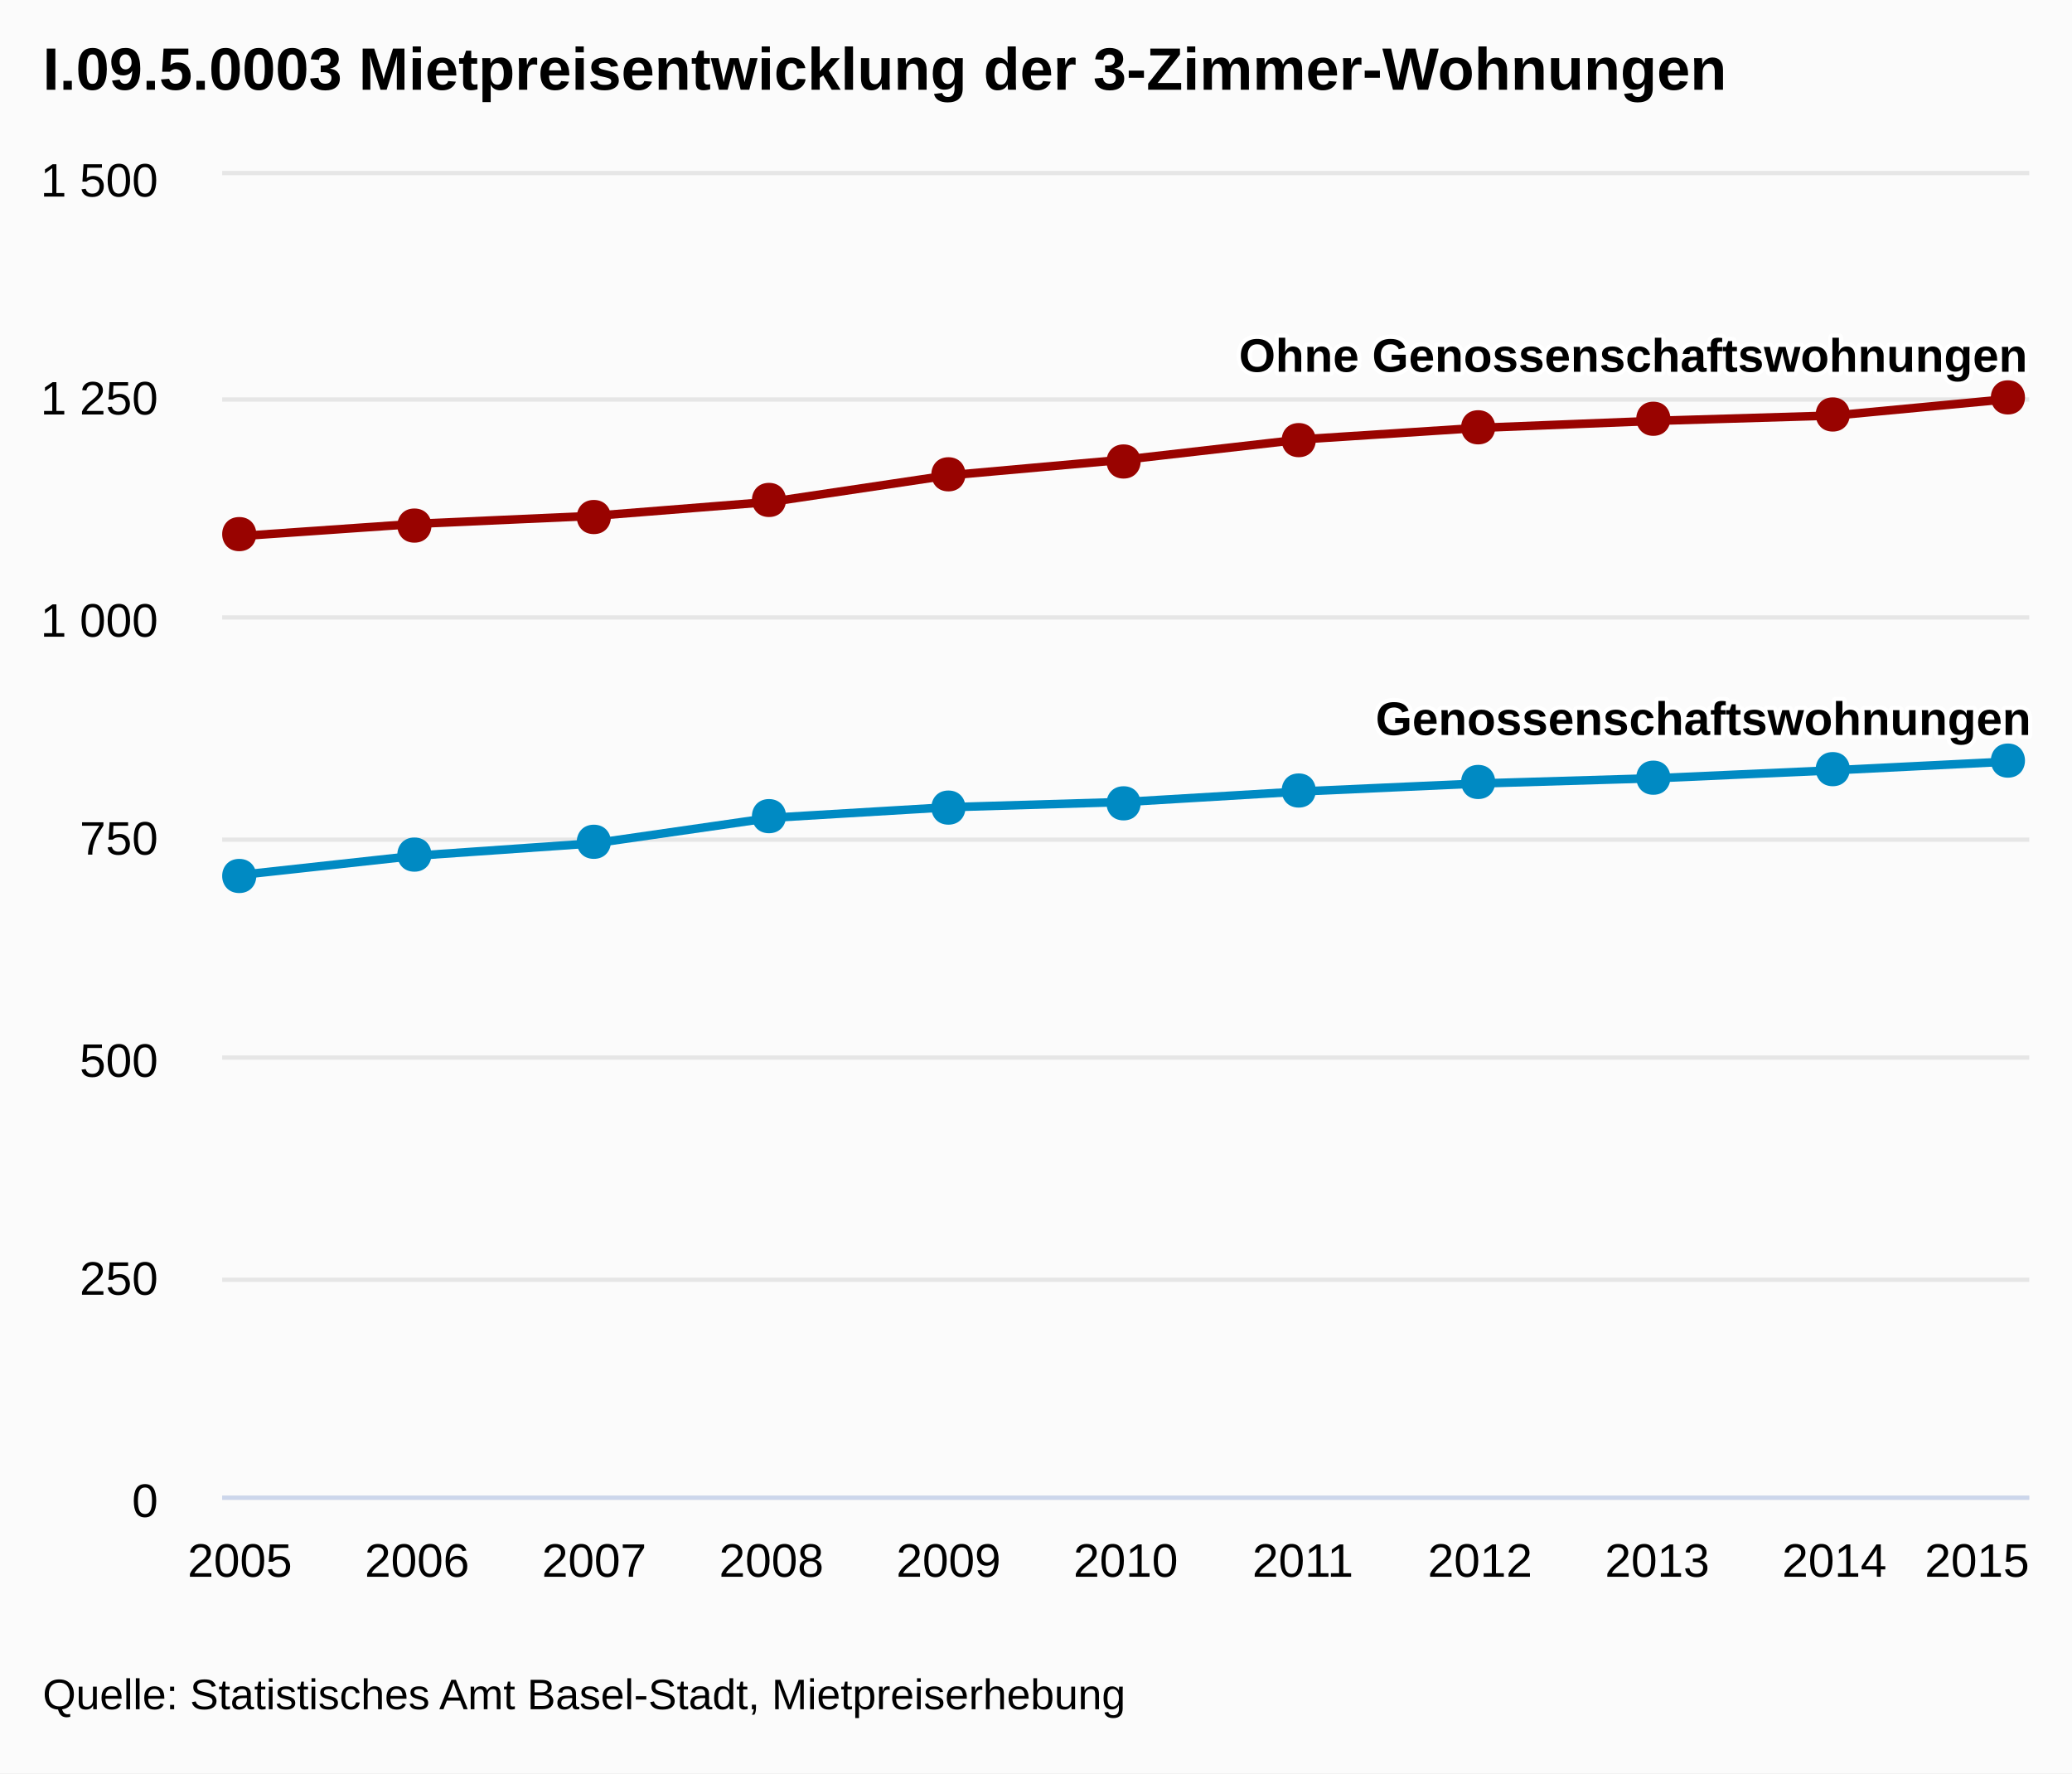
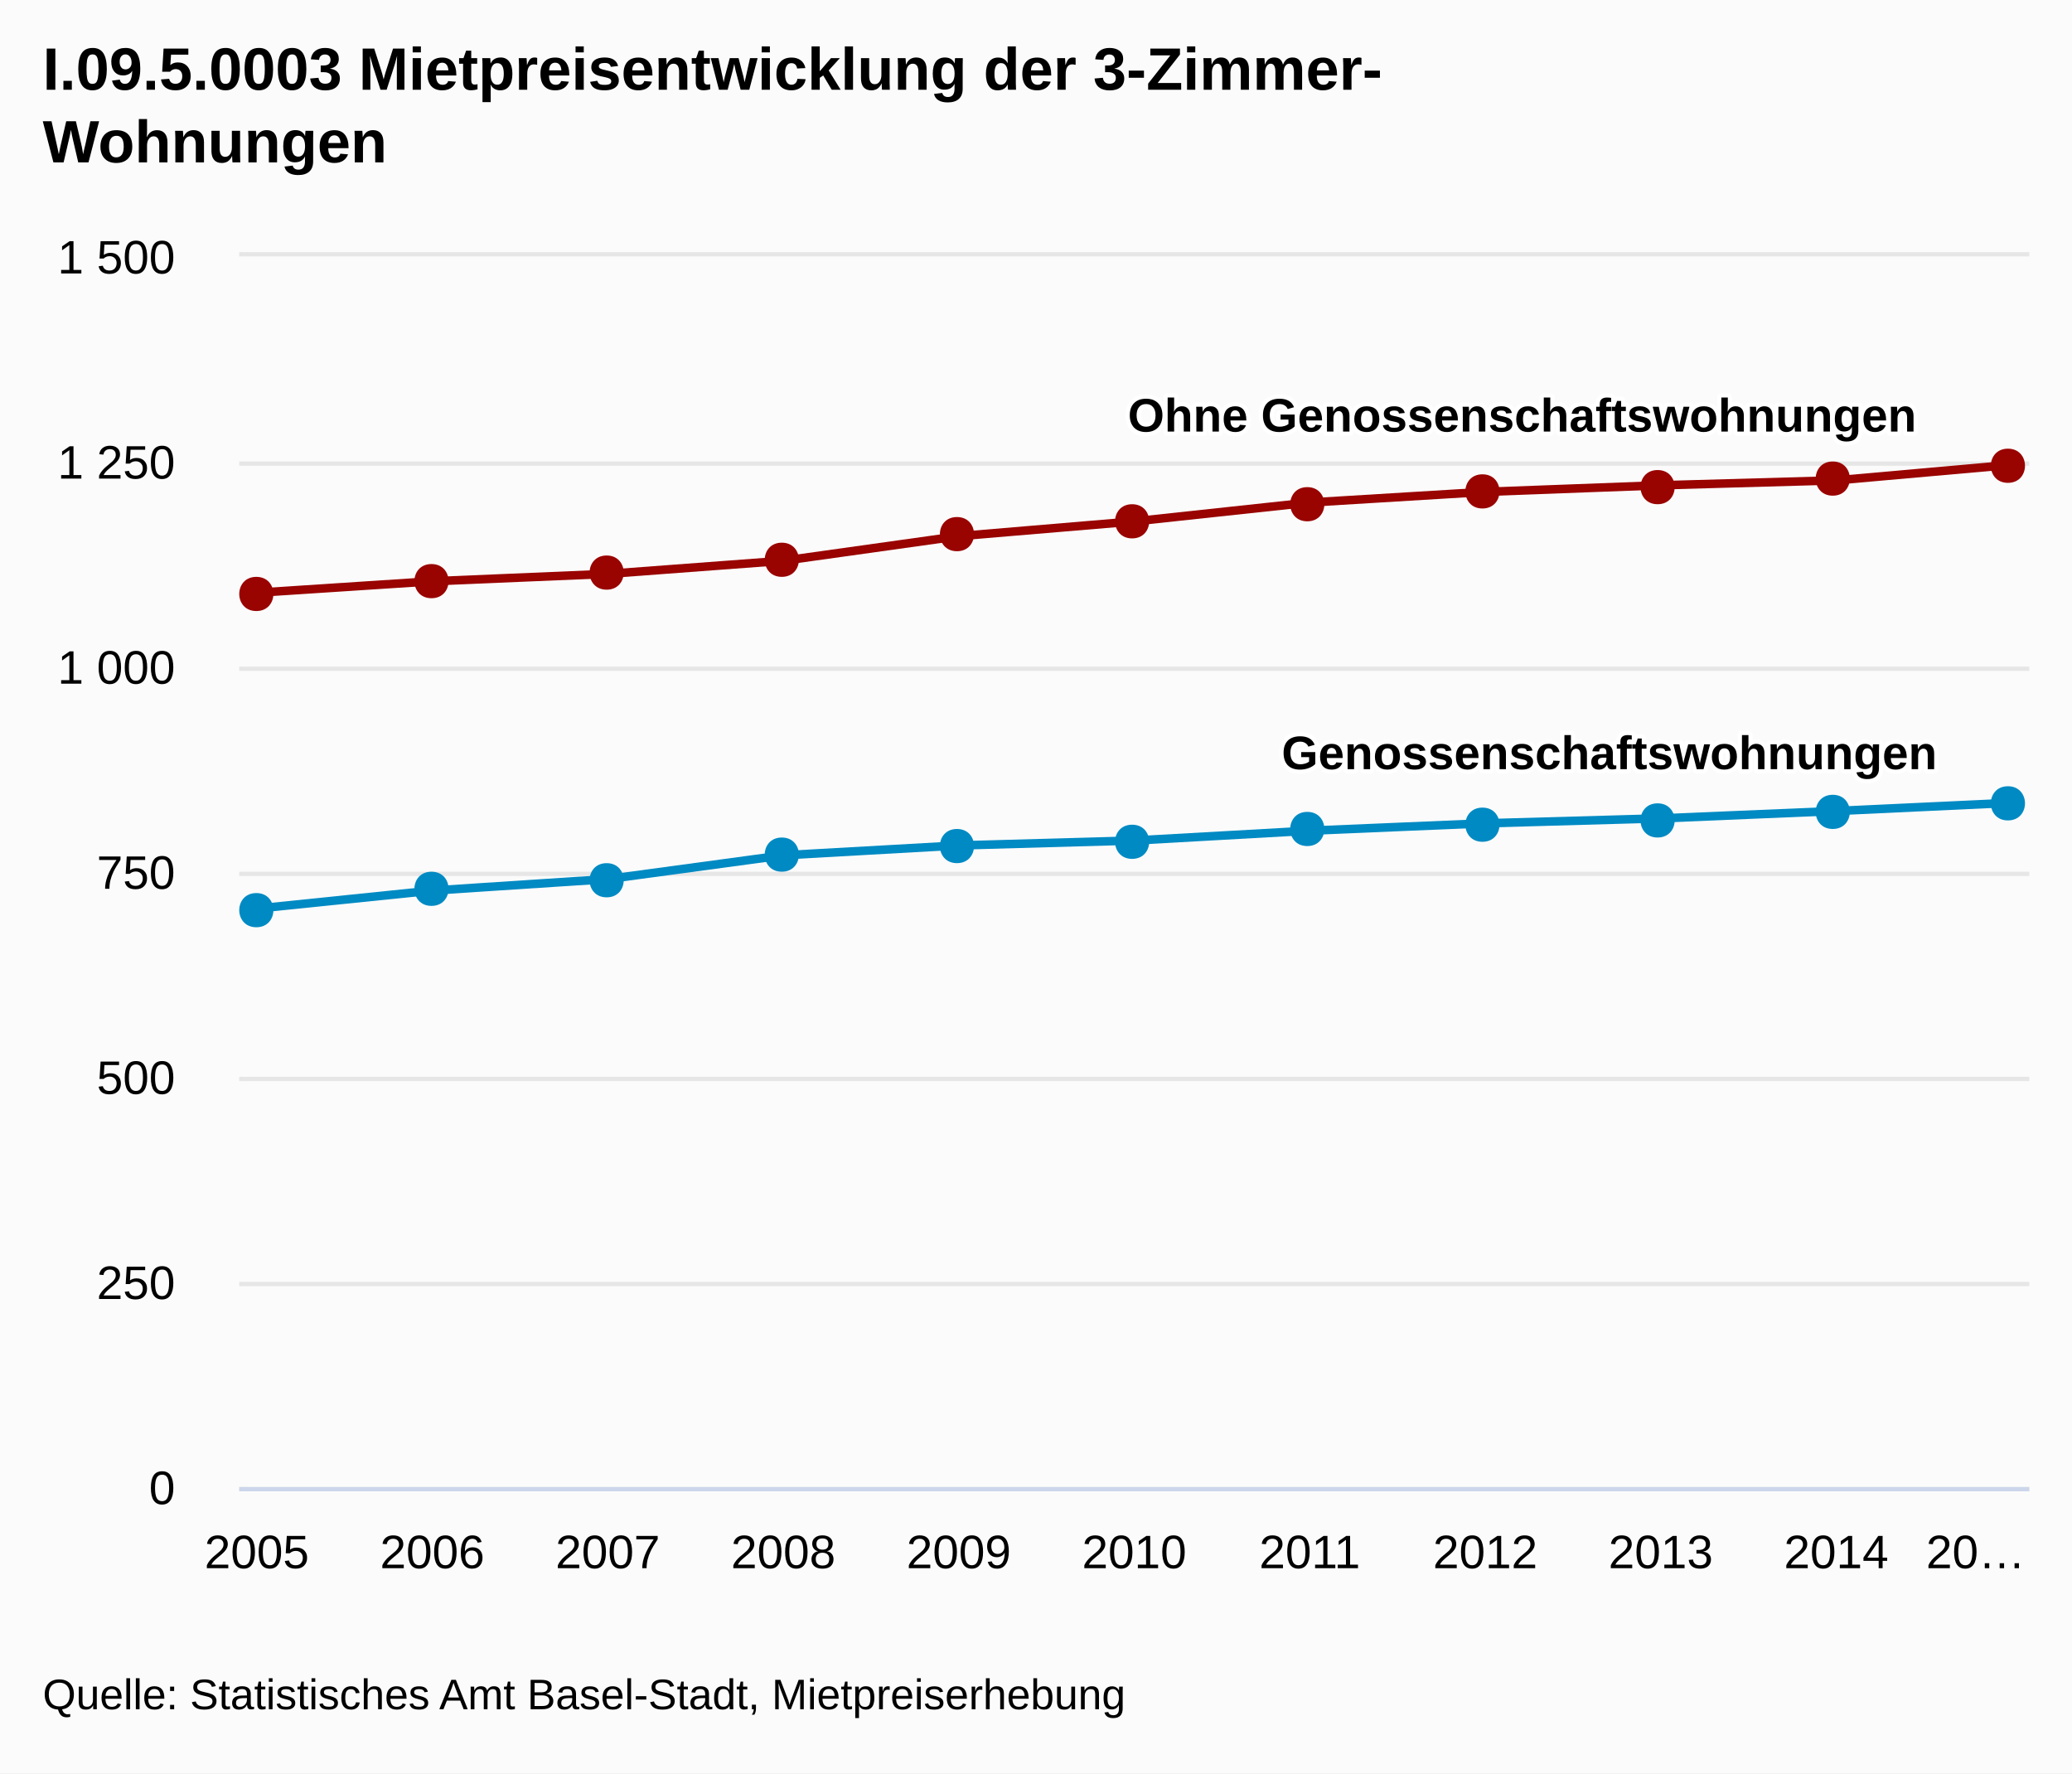
<svg xmlns="http://www.w3.org/2000/svg" version="1.1" class="highcharts-root" style="font-family:Arial;font-size:12px;" viewBox="0 0 485 415">
  <defs>
-     <clipPath id="highcharts-law8dm8-1">
-       <rect x="0" y="0" width="423" height="309" fill="none" />
+     <clipPath id="highcharts-6k1te32-1">
+       <rect x="0" y="0" width="419" height="288" fill="none" />
    </clipPath>
  </defs>
  <rect fill="#fbfbfb" class="highcharts-background" x="0" y="0" width="485" height="415" rx="0" ry="0" />
-   <rect fill="none" class="highcharts-plot-background" x="52" y="41" width="423" height="309" />
+   <rect fill="none" class="highcharts-plot-background" x="56" y="60" width="419" height="288" />
  <g class="highcharts-grid highcharts-xaxis-grid ">
-     <path fill="none" class="highcharts-grid-line" d="M 55.5 41 L 55.5 350" opacity="1" />
-     <path fill="none" class="highcharts-grid-line" d="M 97.5 41 L 97.5 350" opacity="1" />
-     <path fill="none" class="highcharts-grid-line" d="M 138.5 41 L 138.5 350" opacity="1" />
-     <path fill="none" class="highcharts-grid-line" d="M 180.5 41 L 180.5 350" opacity="1" />
-     <path fill="none" class="highcharts-grid-line" d="M 221.5 41 L 221.5 350" opacity="1" />
-     <path fill="none" class="highcharts-grid-line" d="M 263.5 41 L 263.5 350" opacity="1" />
-     <path fill="none" class="highcharts-grid-line" d="M 304.5 41 L 304.5 350" opacity="1" />
-     <path fill="none" class="highcharts-grid-line" d="M 345.5 41 L 345.5 350" opacity="1" />
-     <path fill="none" class="highcharts-grid-line" d="M 387.5 41 L 387.5 350" opacity="1" />
-     <path fill="none" class="highcharts-grid-line" d="M 428.5 41 L 428.5 350" opacity="1" />
-     <path fill="none" class="highcharts-grid-line" d="M 470.5 41 L 470.5 350" opacity="1" />
+     <path fill="none" class="highcharts-grid-line" d="M 59.5 60 L 59.5 348" opacity="1" />
+     <path fill="none" class="highcharts-grid-line" d="M 100.5 60 L 100.5 348" opacity="1" />
+     <path fill="none" class="highcharts-grid-line" d="M 141.5 60 L 141.5 348" opacity="1" />
+     <path fill="none" class="highcharts-grid-line" d="M 182.5 60 L 182.5 348" opacity="1" />
+     <path fill="none" class="highcharts-grid-line" d="M 223.5 60 L 223.5 348" opacity="1" />
+     <path fill="none" class="highcharts-grid-line" d="M 265.5 60 L 265.5 348" opacity="1" />
+     <path fill="none" class="highcharts-grid-line" d="M 306.5 60 L 306.5 348" opacity="1" />
+     <path fill="none" class="highcharts-grid-line" d="M 347.5 60 L 347.5 348" opacity="1" />
+     <path fill="none" class="highcharts-grid-line" d="M 388.5 60 L 388.5 348" opacity="1" />
+     <path fill="none" class="highcharts-grid-line" d="M 429.5 60 L 429.5 348" opacity="1" />
+     <path fill="none" class="highcharts-grid-line" d="M 470.5 60 L 470.5 348" opacity="1" />
  </g>
  <g class="highcharts-grid highcharts-yaxis-grid ">
-     <path fill="none" stroke="#e6e6e6" stroke-width="1" class="highcharts-grid-line" d="M 52 350.5 L 475 350.5" opacity="1" />
-     <path fill="none" stroke="#e6e6e6" stroke-width="1" class="highcharts-grid-line" d="M 52 299.5 L 475 299.5" opacity="1" />
-     <path fill="none" stroke="#e6e6e6" stroke-width="1" class="highcharts-grid-line" d="M 52 247.5 L 475 247.5" opacity="1" />
-     <path fill="none" stroke="#e6e6e6" stroke-width="1" class="highcharts-grid-line" d="M 52 196.5 L 475 196.5" opacity="1" />
-     <path fill="none" stroke="#e6e6e6" stroke-width="1" class="highcharts-grid-line" d="M 52 144.5 L 475 144.5" opacity="1" />
-     <path fill="none" stroke="#e6e6e6" stroke-width="1" class="highcharts-grid-line" d="M 52 93.5 L 475 93.5" opacity="1" />
-     <path fill="none" stroke="#e6e6e6" stroke-width="1" class="highcharts-grid-line" d="M 52 40.5 L 475 40.5" opacity="1" />
+     <path fill="none" stroke="#e6e6e6" stroke-width="1" class="highcharts-grid-line" d="M 56 348.5 L 475 348.5" opacity="1" />
+     <path fill="none" stroke="#e6e6e6" stroke-width="1" class="highcharts-grid-line" d="M 56 300.5 L 475 300.5" opacity="1" />
+     <path fill="none" stroke="#e6e6e6" stroke-width="1" class="highcharts-grid-line" d="M 56 252.5 L 475 252.5" opacity="1" />
+     <path fill="none" stroke="#e6e6e6" stroke-width="1" class="highcharts-grid-line" d="M 56 204.5 L 475 204.5" opacity="1" />
+     <path fill="none" stroke="#e6e6e6" stroke-width="1" class="highcharts-grid-line" d="M 56 156.5 L 475 156.5" opacity="1" />
+     <path fill="none" stroke="#e6e6e6" stroke-width="1" class="highcharts-grid-line" d="M 56 108.5 L 475 108.5" opacity="1" />
+     <path fill="none" stroke="#e6e6e6" stroke-width="1" class="highcharts-grid-line" d="M 56 59.5 L 475 59.5" opacity="1" />
  </g>
-   <rect fill="none" class="highcharts-plot-border" x="52" y="41" width="423" height="309" />
+   <rect fill="none" class="highcharts-plot-border" x="56" y="60" width="419" height="288" />
  <g class="highcharts-axis highcharts-xaxis ">
-     <path fill="none" class="highcharts-axis-line" stroke="#ccd6eb" stroke-width="1" d="M 52 350.5 L 475 350.5" />
+     <path fill="none" class="highcharts-axis-line" stroke="#ccd6eb" stroke-width="1" d="M 56 348.5 L 475 348.5" />
  </g>
  <g class="highcharts-axis highcharts-yaxis ">
-     <path fill="none" class="highcharts-axis-line" d="M 52 41 L 52 350" />
+     <path fill="none" class="highcharts-axis-line" d="M 56 60 L 56 348" />
  </g>
  <g class="highcharts-series-group">
-     <g class="highcharts-series highcharts-series-0 highcharts-line-series highcharts-color-undefined " transform="translate(52,41) scale(1 1)" width="309" height="423" clip-path="url(#highcharts-law8dm8-1)">
-       <path fill="none" d="M 4.147 163.77 L 45.618 159.238 L 87.088 156.354 L 128.559 150.38 L 170.029 147.908 L 211.5 146.672 L 252.971 144.2 L 294.441 142.346 L 335.912 141.11 L 377.382 139.256 L 418.853 137.196" class="highcharts-graph" stroke="#008AC3" stroke-width="2" stroke-linejoin="round" stroke-linecap="round" />
-       <path fill="none" d="M -5.853 163.77 L 4.147 163.77 L 45.618 159.238 L 87.088 156.354 L 128.559 150.38 L 170.029 147.908 L 211.5 146.672 L 252.971 144.2 L 294.441 142.346 L 335.912 141.11 L 377.382 139.256 L 418.853 137.196 L 428.853 137.196" stroke-linejoin="round" visibility="visible" stroke="rgba(192,192,192,0)" stroke-width="22" class="highcharts-tracker" />
+     <g class="highcharts-series highcharts-series-0 highcharts-line-series highcharts-color-undefined " transform="translate(56,60) scale(1 1)" width="288" height="419" clip-path="url(#highcharts-6k1te32-1)">
+       <path fill="none" d="M 4.108 152.64 L 45.186 148.416 L 86.265 145.728 L 127.343 140.16 L 168.422 137.856 L 209.5 136.704 L 250.578 134.4 L 291.657 132.672 L 332.735 131.52 L 373.814 129.792 L 414.892 127.872" class="highcharts-graph" stroke="#008AC3" stroke-width="2" stroke-linejoin="round" stroke-linecap="round" />
+       <path fill="none" d="M -5.892 152.64 L 4.108 152.64 L 45.186 148.416 L 86.265 145.728 L 127.343 140.16 L 168.422 137.856 L 209.5 136.704 L 250.578 134.4 L 291.657 132.672 L 332.735 131.52 L 373.814 129.792 L 414.892 127.872 L 424.892 127.872" stroke-linejoin="round" visibility="visible" stroke="rgba(192,192,192,0)" stroke-width="22" class="highcharts-tracker" />
    </g>
-     <g class="highcharts-markers highcharts-series-0 highcharts-line-series highcharts-color-undefined highcharts-tracker" transform="translate(52,41) scale(1 1)" width="309" height="423" clip-path="none">
-       <path fill="#008AC3" d="M 418 133 C 423.328 133 423.328 141 418 141 C 412.672 141 412.672 133 418 133 Z" class="highcharts-point" />
-       <path fill="#008AC3" d="M 377 135 C 382.328 135 382.328 143 377 143 C 371.672 143 371.672 135 377 135 Z" class="highcharts-point" />
-       <path fill="#008AC3" d="M 335 137 C 340.328 137 340.328 145 335 145 C 329.672 145 329.672 137 335 137 Z" class="highcharts-point" />
-       <path fill="#008AC3" d="M 294 138 C 299.328 138 299.328 146 294 146 C 288.672 146 288.672 138 294 138 Z" class="highcharts-point" />
-       <path fill="#008AC3" d="M 252 140 C 257.328 140 257.328 148 252 148 C 246.672 148 246.672 140 252 140 Z" class="highcharts-point" />
-       <path fill="#008AC3" d="M 211 143 C 216.328 143 216.328 151 211 151 C 205.672 151 205.672 143 211 143 Z" class="highcharts-point" />
-       <path fill="#008AC3" d="M 170 144 C 175.328 144 175.328 152 170 152 C 164.672 152 164.672 144 170 144 Z" class="highcharts-point" />
-       <path fill="#008AC3" d="M 128 146 C 133.328 146 133.328 154 128 154 C 122.672 154 122.672 146 128 146 Z" class="highcharts-point" />
-       <path fill="#008AC3" d="M 87 152 C 92.328 152 92.328 160 87 160 C 81.672 160 81.672 152 87 152 Z" class="highcharts-point" />
-       <path fill="#008AC3" d="M 45 155 C 50.328 155 50.328 163 45 163 C 39.672 163 39.672 155 45 155 Z" class="highcharts-point" />
-       <path fill="#008AC3" d="M 4 160 C 9.328 160 9.328 168 4 168 C -1.328 168 -1.328 160 4 160 Z" class="highcharts-point" />
+     <g class="highcharts-markers highcharts-series-0 highcharts-line-series highcharts-color-undefined highcharts-tracker" transform="translate(56,60) scale(1 1)" width="288" height="419" clip-path="none">
+       <path fill="#008AC3" d="M 414 124 C 419.328 124 419.328 132 414 132 C 408.672 132 408.672 124 414 124 Z" class="highcharts-point" />
+       <path fill="#008AC3" d="M 373 126 C 378.328 126 378.328 134 373 134 C 367.672 134 367.672 126 373 126 Z" class="highcharts-point" />
+       <path fill="#008AC3" d="M 332 128 C 337.328 128 337.328 136 332 136 C 326.672 136 326.672 128 332 128 Z" class="highcharts-point" />
+       <path fill="#008AC3" d="M 291 129 C 296.328 129 296.328 137 291 137 C 285.672 137 285.672 129 291 129 Z" class="highcharts-point" />
+       <path fill="#008AC3" d="M 250 130 C 255.328 130 255.328 138 250 138 C 244.672 138 244.672 130 250 130 Z" class="highcharts-point" />
+       <path fill="#008AC3" d="M 209 133 C 214.328 133 214.328 141 209 141 C 203.672 141 203.672 133 209 133 Z" class="highcharts-point" />
+       <path fill="#008AC3" d="M 168 134 C 173.328 134 173.328 142 168 142 C 162.672 142 162.672 134 168 134 Z" class="highcharts-point" />
+       <path fill="#008AC3" d="M 127 136 C 132.328 136 132.328 144 127 144 C 121.672 144 121.672 136 127 136 Z" class="highcharts-point" />
+       <path fill="#008AC3" d="M 86 142 C 91.328 142 91.328 150 86 150 C 80.672 150 80.672 142 86 142 Z" class="highcharts-point" />
+       <path fill="#008AC3" d="M 45 144 C 50.328 144 50.328 152 45 152 C 39.672 152 39.672 144 45 144 Z" class="highcharts-point" />
+       <path fill="#008AC3" d="M 4 149 C 9.328 149 9.328 157 4 157 C -1.328 157 -1.328 149 4 149 Z" class="highcharts-point" />
    </g>
-     <g class="highcharts-series highcharts-series-1 highcharts-line-series highcharts-color-undefined " transform="translate(52,41) scale(1 1)" width="309" height="423" clip-path="url(#highcharts-law8dm8-1)">
-       <path fill="none" d="M 4.147 84.46 L 45.618 81.576 L 87.088 79.722 L 128.559 76.426 L 170.029 70.246 L 211.5 66.538 L 252.971 61.8 L 294.441 59.122 L 335.912 57.474 L 377.382 56.238 L 418.853 52.324" class="highcharts-graph" stroke="#990300" stroke-width="2" stroke-linejoin="round" stroke-linecap="round" />
-       <path fill="none" d="M -5.853 84.46 L 4.147 84.46 L 45.618 81.576 L 87.088 79.722 L 128.559 76.426 L 170.029 70.246 L 211.5 66.538 L 252.971 61.8 L 294.441 59.122 L 335.912 57.474 L 377.382 56.238 L 418.853 52.324 L 428.853 52.324" stroke-linejoin="round" visibility="visible" stroke="rgba(192,192,192,0)" stroke-width="22" class="highcharts-tracker" />
+     <g class="highcharts-series highcharts-series-1 highcharts-line-series highcharts-color-undefined " transform="translate(56,60) scale(1 1)" width="288" height="419" clip-path="url(#highcharts-6k1te32-1)">
+       <path fill="none" d="M 4.108 78.72 L 45.186 76.032 L 86.265 74.304 L 127.343 71.232 L 168.422 65.472 L 209.5 62.016 L 250.578 57.6 L 291.657 55.104 L 332.735 53.568 L 373.814 52.416 L 414.892 48.768" class="highcharts-graph" stroke="#990300" stroke-width="2" stroke-linejoin="round" stroke-linecap="round" />
+       <path fill="none" d="M -5.892 78.72 L 4.108 78.72 L 45.186 76.032 L 86.265 74.304 L 127.343 71.232 L 168.422 65.472 L 209.5 62.016 L 250.578 57.6 L 291.657 55.104 L 332.735 53.568 L 373.814 52.416 L 414.892 48.768 L 424.892 48.768" stroke-linejoin="round" visibility="visible" stroke="rgba(192,192,192,0)" stroke-width="22" class="highcharts-tracker" />
    </g>
-     <g class="highcharts-markers highcharts-series-1 highcharts-line-series highcharts-color-undefined highcharts-tracker" transform="translate(52,41) scale(1 1)" width="309" height="423" clip-path="none">
-       <path fill="#990300" d="M 418 48 C 423.328 48 423.328 56 418 56 C 412.672 56 412.672 48 418 48 Z" class="highcharts-point" />
-       <path fill="#990300" d="M 377 52 C 382.328 52 382.328 60 377 60 C 371.672 60 371.672 52 377 52 Z" class="highcharts-point" />
-       <path fill="#990300" d="M 335 53 C 340.328 53 340.328 61 335 61 C 329.672 61 329.672 53 335 53 Z" class="highcharts-point" />
-       <path fill="#990300" d="M 294 55 C 299.328 55 299.328 63 294 63 C 288.672 63 288.672 55 294 55 Z" class="highcharts-point" />
-       <path fill="#990300" d="M 252 58 C 257.328 58 257.328 66 252 66 C 246.672 66 246.672 58 252 58 Z" class="highcharts-point" />
-       <path fill="#990300" d="M 211 63 C 216.328 63 216.328 71 211 71 C 205.672 71 205.672 63 211 63 Z" class="highcharts-point" />
-       <path fill="#990300" d="M 170 66 C 175.328 66 175.328 74 170 74 C 164.672 74 164.672 66 170 66 Z" class="highcharts-point" />
-       <path fill="#990300" d="M 128 72 C 133.328 72 133.328 80 128 80 C 122.672 80 122.672 72 128 72 Z" class="highcharts-point" />
-       <path fill="#990300" d="M 87 76 C 92.328 76 92.328 84 87 84 C 81.672 84 81.672 76 87 76 Z" class="highcharts-point" />
-       <path fill="#990300" d="M 45 78 C 50.328 78 50.328 86 45 86 C 39.672 86 39.672 78 45 78 Z" class="highcharts-point" />
-       <path fill="#990300" d="M 4 80 C 9.328 80 9.328 88 4 88 C -1.328 88 -1.328 80 4 80 Z" class="highcharts-point" />
+     <g class="highcharts-markers highcharts-series-1 highcharts-line-series highcharts-color-undefined highcharts-tracker" transform="translate(56,60) scale(1 1)" width="288" height="419" clip-path="none">
+       <path fill="#990300" d="M 414 45 C 419.328 45 419.328 53 414 53 C 408.672 53 408.672 45 414 45 Z" class="highcharts-point" />
+       <path fill="#990300" d="M 373 48 C 378.328 48 378.328 56 373 56 C 367.672 56 367.672 48 373 48 Z" class="highcharts-point" />
+       <path fill="#990300" d="M 332 50 C 337.328 50 337.328 58 332 58 C 326.672 58 326.672 50 332 50 Z" class="highcharts-point" />
+       <path fill="#990300" d="M 291 51 C 296.328 51 296.328 59 291 59 C 285.672 59 285.672 51 291 51 Z" class="highcharts-point" />
+       <path fill="#990300" d="M 250 54 C 255.328 54 255.328 62 250 62 C 244.672 62 244.672 54 250 54 Z" class="highcharts-point" />
+       <path fill="#990300" d="M 209 58 C 214.328 58 214.328 66 209 66 C 203.672 66 203.672 58 209 58 Z" class="highcharts-point" />
+       <path fill="#990300" d="M 168 61 C 173.328 61 173.328 69 168 69 C 162.672 69 162.672 61 168 61 Z" class="highcharts-point" />
+       <path fill="#990300" d="M 127 67 C 132.328 67 132.328 75 127 75 C 121.672 75 121.672 67 127 67 Z" class="highcharts-point" />
+       <path fill="#990300" d="M 86 70 C 91.328 70 91.328 78 86 78 C 80.672 78 80.672 70 86 70 Z" class="highcharts-point" />
+       <path fill="#990300" d="M 45 72 C 50.328 72 50.328 80 45 80 C 39.672 80 39.672 72 45 72 Z" class="highcharts-point" />
+       <path fill="#990300" d="M 4 75 C 9.328 75 9.328 83 4 83 C -1.328 83 -1.328 75 4 75 Z" class="highcharts-point" />
    </g>
  </g>
  <text x="10" text-anchor="start" class="highcharts-title" style="color:#000000;font-size:14px;font-weight:bold;fill:#000000;width:421px;" y="21">
-     <tspan>I.09.5.0003 Mietpreisentwicklung der 3-Zimmer-Wohnungen</tspan>
+     <tspan>I.09.5.0003 Mietpreisentwicklung der 3-Zimmer-</tspan>
+     <tspan dy="17" x="10">Wohnungen</tspan>
  </text>
-   <g class="highcharts-data-labels highcharts-series-0 highcharts-line-series highcharts-color-undefined " transform="translate(52,41) scale(1 1)" opacity="1">
-     <g class="highcharts-label highcharts-data-label highcharts-data-label-color-undefined " style="" transform="translate(-1,154)">
+   <g class="highcharts-data-labels highcharts-series-0 highcharts-line-series highcharts-color-undefined " transform="translate(56,60) scale(1 1)" opacity="1">
+     <g class="highcharts-label highcharts-data-label highcharts-data-label-color-undefined " style="" transform="translate(-1,143)">
      <text x="5" style="font-size:11px;font-weight:bold;color:#000000;text-outline:1px contrast;fill:#000000;" y="16" />
    </g>
-     <g class="highcharts-label highcharts-data-label highcharts-data-label-color-undefined " style="" transform="translate(41,149)">
+     <g class="highcharts-label highcharts-data-label highcharts-data-label-color-undefined " style="" transform="translate(40,138)">
      <text x="5" style="font-size:11px;font-weight:bold;color:#000000;text-outline:1px contrast;fill:#000000;" y="16" />
    </g>
-     <g class="highcharts-label highcharts-data-label highcharts-data-label-color-undefined " style="" transform="translate(82,146)">
+     <g class="highcharts-label highcharts-data-label highcharts-data-label-color-undefined " style="" transform="translate(81,136)">
      <text x="5" style="font-size:11px;font-weight:bold;color:#000000;text-outline:1px contrast;fill:#000000;" y="16" />
    </g>
-     <g class="highcharts-label highcharts-data-label highcharts-data-label-color-undefined " style="" transform="translate(124,140)">
+     <g class="highcharts-label highcharts-data-label highcharts-data-label-color-undefined " style="" transform="translate(122,130)">
      <text x="5" style="font-size:11px;font-weight:bold;color:#000000;text-outline:1px contrast;fill:#000000;" y="16" />
    </g>
-     <g class="highcharts-label highcharts-data-label highcharts-data-label-color-undefined " style="" transform="translate(165,138)">
+     <g class="highcharts-label highcharts-data-label highcharts-data-label-color-undefined " style="" transform="translate(163,128)">
      <text x="5" style="font-size:11px;font-weight:bold;color:#000000;text-outline:1px contrast;fill:#000000;" y="16" />
    </g>
-     <g class="highcharts-label highcharts-data-label highcharts-data-label-color-undefined " style="" transform="translate(207,137)">
+     <g class="highcharts-label highcharts-data-label highcharts-data-label-color-undefined " style="" transform="translate(205,127)">
      <text x="5" style="font-size:11px;font-weight:bold;color:#000000;text-outline:1px contrast;fill:#000000;" y="16" />
    </g>
-     <g class="highcharts-label highcharts-data-label highcharts-data-label-color-undefined " style="" transform="translate(248,134)">
+     <g class="highcharts-label highcharts-data-label highcharts-data-label-color-undefined " style="" transform="translate(246,124)">
      <text x="5" style="font-size:11px;font-weight:bold;color:#000000;text-outline:1px contrast;fill:#000000;" y="16" />
    </g>
-     <g class="highcharts-label highcharts-data-label highcharts-data-label-color-undefined " style="" transform="translate(289,132)">
+     <g class="highcharts-label highcharts-data-label highcharts-data-label-color-undefined " style="" transform="translate(287,123)">
      <text x="5" style="font-size:11px;font-weight:bold;color:#000000;text-outline:1px contrast;fill:#000000;" y="16" />
    </g>
-     <g class="highcharts-label highcharts-data-label highcharts-data-label-color-undefined " style="" transform="translate(331,131)">
+     <g class="highcharts-label highcharts-data-label highcharts-data-label-color-undefined " style="" transform="translate(328,122)">
      <text x="5" style="font-size:11px;font-weight:bold;color:#000000;text-outline:1px contrast;fill:#000000;" y="16" />
    </g>
-     <g class="highcharts-label highcharts-data-label highcharts-data-label-color-undefined " style="" transform="translate(372,129)">
+     <g class="highcharts-label highcharts-data-label highcharts-data-label-color-undefined " style="" transform="translate(369,120)">
      <text x="5" style="font-size:11px;font-weight:bold;color:#000000;text-outline:1px contrast;fill:#000000;" y="16" />
    </g>
-     <g class="highcharts-label highcharts-data-label highcharts-data-label-color-undefined " style="" transform="translate(265,115)">
+     <g class="highcharts-label highcharts-data-label highcharts-data-label-color-undefined " style="" transform="translate(239,104)">
      <text x="5" style="font-size:11px;font-weight:bold;color:#000000;text-outline:1px contrast;fill:#000000;" y="16">
        <tspan x="5" y="16" class="highcharts-text-outline" fill="#FFFFFF" stroke="#FFFFFF" stroke-width="2px" stroke-linejoin="round" style="">Genossenschaftswohnungen</tspan>
        <tspan x="5" y="16">Genossenschaftswohnungen</tspan>
      </text>
    </g>
  </g>
-   <g class="highcharts-data-labels highcharts-series-1 highcharts-line-series highcharts-color-undefined " transform="translate(52,41) scale(1 1)" opacity="1">
-     <g class="highcharts-label highcharts-data-label highcharts-data-label-color-undefined " style="" transform="translate(-1,74)">
+   <g class="highcharts-data-labels highcharts-series-1 highcharts-line-series highcharts-color-undefined " transform="translate(56,60) scale(1 1)" opacity="1">
+     <g class="highcharts-label highcharts-data-label highcharts-data-label-color-undefined " style="" transform="translate(-1,69)">
      <text x="5" style="font-size:11px;font-weight:bold;color:#000000;text-outline:1px contrast;fill:#000000;" y="16" />
    </g>
-     <g class="highcharts-label highcharts-data-label highcharts-data-label-color-undefined " style="" transform="translate(41,72)">
+     <g class="highcharts-label highcharts-data-label highcharts-data-label-color-undefined " style="" transform="translate(40,66)">
      <text x="5" style="font-size:11px;font-weight:bold;color:#000000;text-outline:1px contrast;fill:#000000;" y="16" />
    </g>
-     <g class="highcharts-label highcharts-data-label highcharts-data-label-color-undefined " style="" transform="translate(82,70)">
+     <g class="highcharts-label highcharts-data-label highcharts-data-label-color-undefined " style="" transform="translate(81,64)">
      <text x="5" style="font-size:11px;font-weight:bold;color:#000000;text-outline:1px contrast;fill:#000000;" y="16" />
    </g>
-     <g class="highcharts-label highcharts-data-label highcharts-data-label-color-undefined " style="" transform="translate(124,66)">
+     <g class="highcharts-label highcharts-data-label highcharts-data-label-color-undefined " style="" transform="translate(122,61)">
      <text x="5" style="font-size:11px;font-weight:bold;color:#000000;text-outline:1px contrast;fill:#000000;" y="16" />
    </g>
-     <g class="highcharts-label highcharts-data-label highcharts-data-label-color-undefined " style="" transform="translate(165,60)">
+     <g class="highcharts-label highcharts-data-label highcharts-data-label-color-undefined " style="" transform="translate(163,55)">
      <text x="5" style="font-size:11px;font-weight:bold;color:#000000;text-outline:1px contrast;fill:#000000;" y="16" />
    </g>
-     <g class="highcharts-label highcharts-data-label highcharts-data-label-color-undefined " style="" transform="translate(207,57)">
+     <g class="highcharts-label highcharts-data-label highcharts-data-label-color-undefined " style="" transform="translate(205,52)">
      <text x="5" style="font-size:11px;font-weight:bold;color:#000000;text-outline:1px contrast;fill:#000000;" y="16" />
    </g>
-     <g class="highcharts-label highcharts-data-label highcharts-data-label-color-undefined " style="" transform="translate(248,52)">
+     <g class="highcharts-label highcharts-data-label highcharts-data-label-color-undefined " style="" transform="translate(246,48)">
      <text x="5" style="font-size:11px;font-weight:bold;color:#000000;text-outline:1px contrast;fill:#000000;" y="16" />
    </g>
-     <g class="highcharts-label highcharts-data-label highcharts-data-label-color-undefined " style="" transform="translate(289,49)">
+     <g class="highcharts-label highcharts-data-label highcharts-data-label-color-undefined " style="" transform="translate(287,45)">
      <text x="5" style="font-size:11px;font-weight:bold;color:#000000;text-outline:1px contrast;fill:#000000;" y="16" />
    </g>
-     <g class="highcharts-label highcharts-data-label highcharts-data-label-color-undefined " style="" transform="translate(331,47)">
+     <g class="highcharts-label highcharts-data-label highcharts-data-label-color-undefined " style="" transform="translate(328,44)">
      <text x="5" style="font-size:11px;font-weight:bold;color:#000000;text-outline:1px contrast;fill:#000000;" y="16" />
    </g>
-     <g class="highcharts-label highcharts-data-label highcharts-data-label-color-undefined " style="" transform="translate(372,46)">
+     <g class="highcharts-label highcharts-data-label highcharts-data-label-color-undefined " style="" transform="translate(369,42)">
      <text x="5" style="font-size:11px;font-weight:bold;color:#000000;text-outline:1px contrast;fill:#000000;" y="16" />
    </g>
-     <g class="highcharts-label highcharts-data-label highcharts-data-label-color-undefined " style="" transform="translate(233,30)">
+     <g class="highcharts-label highcharts-data-label highcharts-data-label-color-undefined " style="" transform="translate(203,25)">
      <text x="5" style="font-size:11px;font-weight:bold;color:#000000;text-outline:1px contrast;fill:#000000;" y="16">
        <tspan x="5" y="16" class="highcharts-text-outline" fill="#FFFFFF" stroke="#FFFFFF" stroke-width="2px" stroke-linejoin="round" style="">Ohne Genossenschaftswohnungen</tspan>
        <tspan x="5" y="16">Ohne Genossenschaftswohnungen</tspan>
      </text>
    </g>
  </g>
  <g class="highcharts-axis-labels highcharts-xaxis-labels ">
-     <text x="56.147" style="color:#000000;cursor:default;font-size:11px;fill:#000000;" text-anchor="middle" transform="translate(0,0)" y="369" opacity="1">2005</text>
-     <text x="97.618" style="color:#000000;cursor:default;font-size:11px;fill:#000000;" text-anchor="middle" transform="translate(0,0)" y="369" opacity="1">2006</text>
-     <text x="139.088" style="color:#000000;cursor:default;font-size:11px;fill:#000000;" text-anchor="middle" transform="translate(0,0)" y="369" opacity="1">2007</text>
-     <text x="180.559" style="color:#000000;cursor:default;font-size:11px;fill:#000000;" text-anchor="middle" transform="translate(0,0)" y="369" opacity="1">2008</text>
-     <text x="222.029" style="color:#000000;cursor:default;font-size:11px;fill:#000000;" text-anchor="middle" transform="translate(0,0)" y="369" opacity="1">2009</text>
-     <text x="263.5" style="color:#000000;cursor:default;font-size:11px;fill:#000000;" text-anchor="middle" transform="translate(0,0)" y="369" opacity="1">2010</text>
-     <text x="304.971" style="color:#000000;cursor:default;font-size:11px;fill:#000000;" text-anchor="middle" transform="translate(0,0)" y="369" opacity="1">2011</text>
-     <text x="346.441" style="color:#000000;cursor:default;font-size:11px;fill:#000000;" text-anchor="middle" transform="translate(0,0)" y="369" opacity="1">2012</text>
-     <text x="387.912" style="color:#000000;cursor:default;font-size:11px;fill:#000000;" text-anchor="middle" transform="translate(0,0)" y="369" opacity="1">2013</text>
-     <text x="429.382" style="color:#000000;cursor:default;font-size:11px;fill:#000000;" text-anchor="middle" transform="translate(0,0)" y="369" opacity="1">2014</text>
-     <text x="462.781" style="color:#000000;cursor:default;font-size:11px;fill:#000000;" text-anchor="middle" transform="translate(0,0)" y="369" opacity="1">2015</text>
+     <text x="60.108" style="color:#000000;cursor:default;font-size:11px;fill:#000000;" text-anchor="middle" transform="translate(0,0)" y="367" opacity="1">2005</text>
+     <text x="101.186" style="color:#000000;cursor:default;font-size:11px;fill:#000000;" text-anchor="middle" transform="translate(0,0)" y="367" opacity="1">2006</text>
+     <text x="142.265" style="color:#000000;cursor:default;font-size:11px;fill:#000000;" text-anchor="middle" transform="translate(0,0)" y="367" opacity="1">2007</text>
+     <text x="183.343" style="color:#000000;cursor:default;font-size:11px;fill:#000000;" text-anchor="middle" transform="translate(0,0)" y="367" opacity="1">2008</text>
+     <text x="224.422" style="color:#000000;cursor:default;font-size:11px;fill:#000000;" text-anchor="middle" transform="translate(0,0)" y="367" opacity="1">2009</text>
+     <text x="265.5" style="color:#000000;cursor:default;font-size:11px;fill:#000000;" text-anchor="middle" transform="translate(0,0)" y="367" opacity="1">2010</text>
+     <text x="306.578" style="color:#000000;cursor:default;font-size:11px;fill:#000000;" text-anchor="middle" transform="translate(0,0)" y="367" opacity="1">2011</text>
+     <text x="347.657" style="color:#000000;cursor:default;font-size:11px;fill:#000000;" text-anchor="middle" transform="translate(0,0)" y="367" opacity="1">2012</text>
+     <text x="388.735" style="color:#000000;cursor:default;font-size:11px;fill:#000000;" text-anchor="middle" transform="translate(0,0)" y="367" opacity="1">2013</text>
+     <text x="429.814" style="color:#000000;cursor:default;font-size:11px;fill:#000000;" text-anchor="middle" transform="translate(0,0)" y="367" opacity="1">2014</text>
+     <text x="462.471" style="color:#000000;cursor:default;font-size:11px;fill:#000000;width:25.058;text-overflow:ellipsis;" text-anchor="middle" transform="translate(0,0)" y="367" opacity="1">
+       <tspan>20…</tspan>
+     </text>
  </g>
  <g class="highcharts-axis-labels highcharts-yaxis-labels ">
-     <text x="37" style="color:#000000;cursor:default;font-size:11px;fill:#000000;width:150px;text-overflow:clip;" text-anchor="end" transform="translate(0,0)" y="355" opacity="1">
+     <text x="41" style="color:#000000;cursor:default;font-size:11px;fill:#000000;width:150px;text-overflow:clip;" text-anchor="end" transform="translate(0,0)" y="352" opacity="1">
      <tspan>0</tspan>
    </text>
-     <text x="37" style="color:#000000;cursor:default;font-size:11px;fill:#000000;width:150px;text-overflow:clip;" text-anchor="end" transform="translate(0,0)" y="303" opacity="1">
+     <text x="41" style="color:#000000;cursor:default;font-size:11px;fill:#000000;width:150px;text-overflow:clip;" text-anchor="end" transform="translate(0,0)" y="304" opacity="1">
      <tspan>250</tspan>
    </text>
-     <text x="37" style="color:#000000;cursor:default;font-size:11px;fill:#000000;width:150px;text-overflow:clip;" text-anchor="end" transform="translate(0,0)" y="252" opacity="1">
+     <text x="41" style="color:#000000;cursor:default;font-size:11px;fill:#000000;width:150px;text-overflow:clip;" text-anchor="end" transform="translate(0,0)" y="256" opacity="1">
      <tspan>500</tspan>
    </text>
-     <text x="37" style="color:#000000;cursor:default;font-size:11px;fill:#000000;width:150px;text-overflow:clip;" text-anchor="end" transform="translate(0,0)" y="200" opacity="1">
+     <text x="41" style="color:#000000;cursor:default;font-size:11px;fill:#000000;width:150px;text-overflow:clip;" text-anchor="end" transform="translate(0,0)" y="208" opacity="1">
      <tspan>750</tspan>
    </text>
-     <text x="37" style="color:#000000;cursor:default;font-size:11px;fill:#000000;width:150px;text-overflow:clip;" text-anchor="end" transform="translate(0,0)" y="149" opacity="1">
+     <text x="41" style="color:#000000;cursor:default;font-size:11px;fill:#000000;width:150px;text-overflow:clip;" text-anchor="end" transform="translate(0,0)" y="160" opacity="1">
      <tspan>1 000</tspan>
    </text>
-     <text x="37" style="color:#000000;cursor:default;font-size:11px;fill:#000000;width:150px;text-overflow:clip;" text-anchor="end" transform="translate(0,0)" y="97" opacity="1">
+     <text x="41" style="color:#000000;cursor:default;font-size:11px;fill:#000000;width:150px;text-overflow:clip;" text-anchor="end" transform="translate(0,0)" y="112" opacity="1">
      <tspan>1 250</tspan>
    </text>
-     <text x="37" style="color:#000000;cursor:default;font-size:11px;fill:#000000;width:150px;text-overflow:clip;" text-anchor="end" transform="translate(0,0)" y="46" opacity="1">
+     <text x="41" style="color:#000000;cursor:default;font-size:11px;fill:#000000;width:150px;text-overflow:clip;" text-anchor="end" transform="translate(0,0)" y="64" opacity="1">
      <tspan>1 500</tspan>
    </text>
  </g>
  <text x="10" class="highcharts-credits" text-anchor="start" style="cursor:default;color:#000000;font-size:10px;fill:#000000;" y="400">
    <tspan>Quelle: Statistisches Amt Basel-Stadt, Mietpreiserhebung</tspan>
  </text>
</svg>
